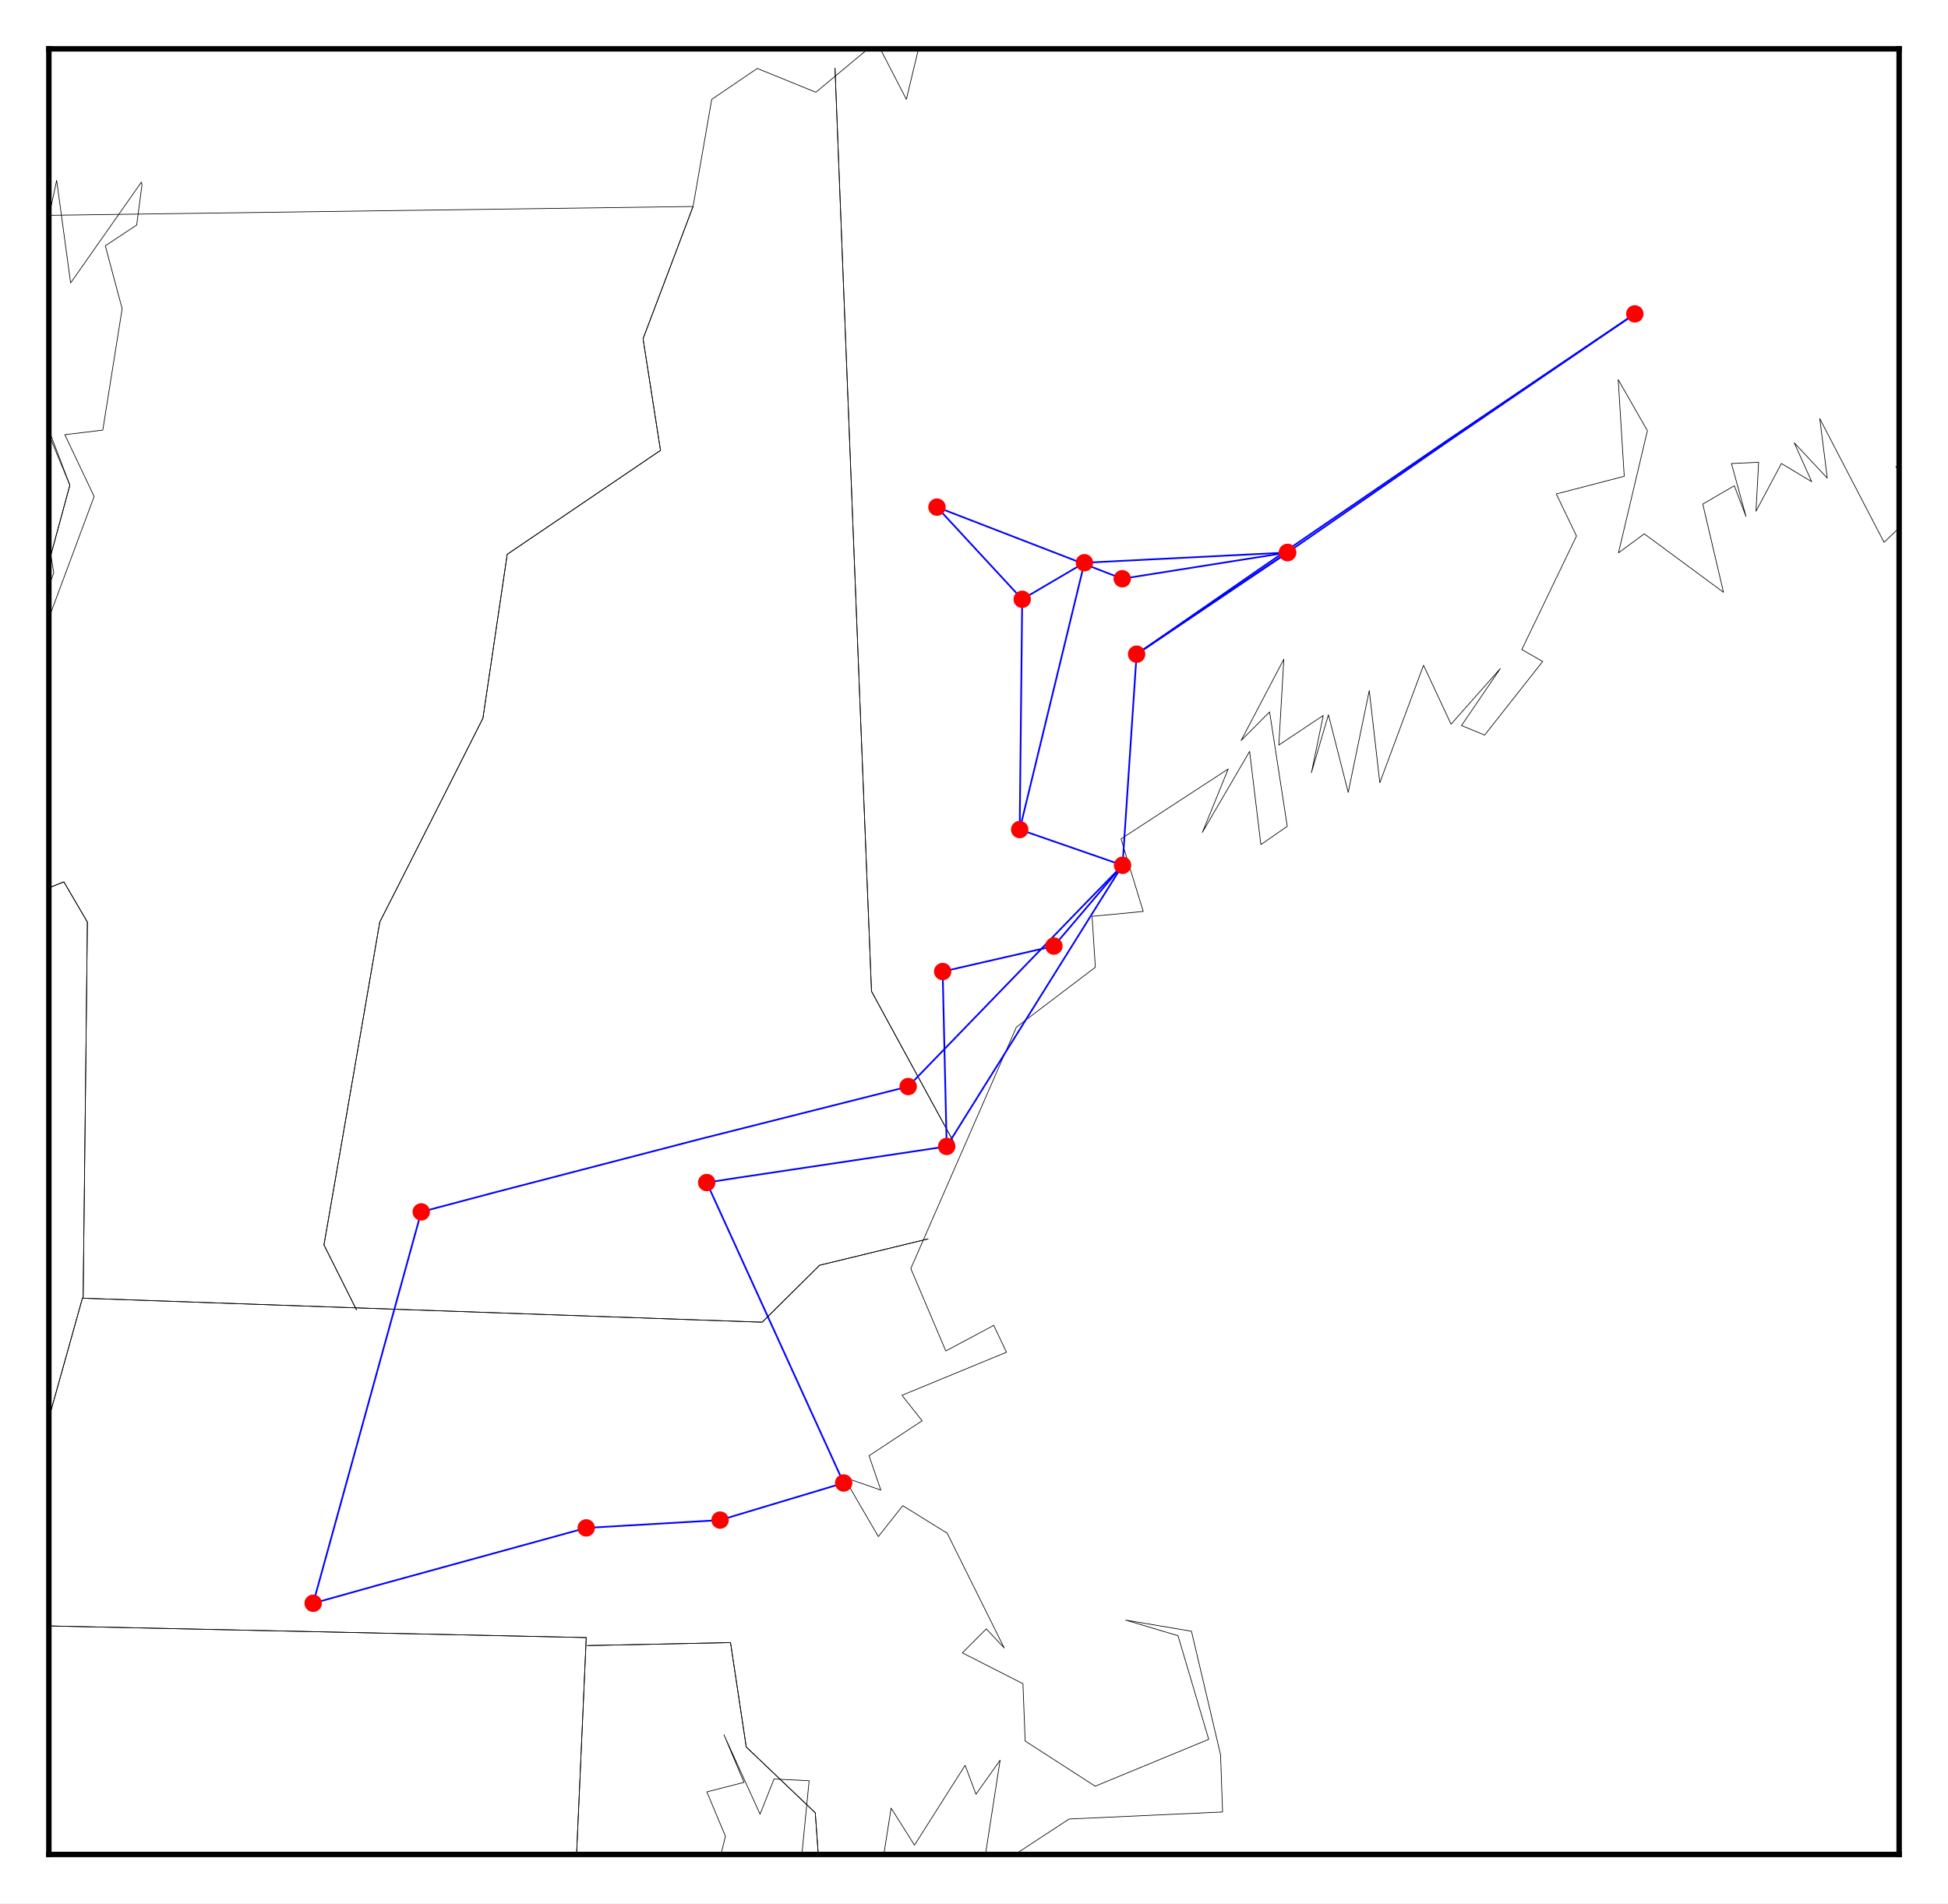
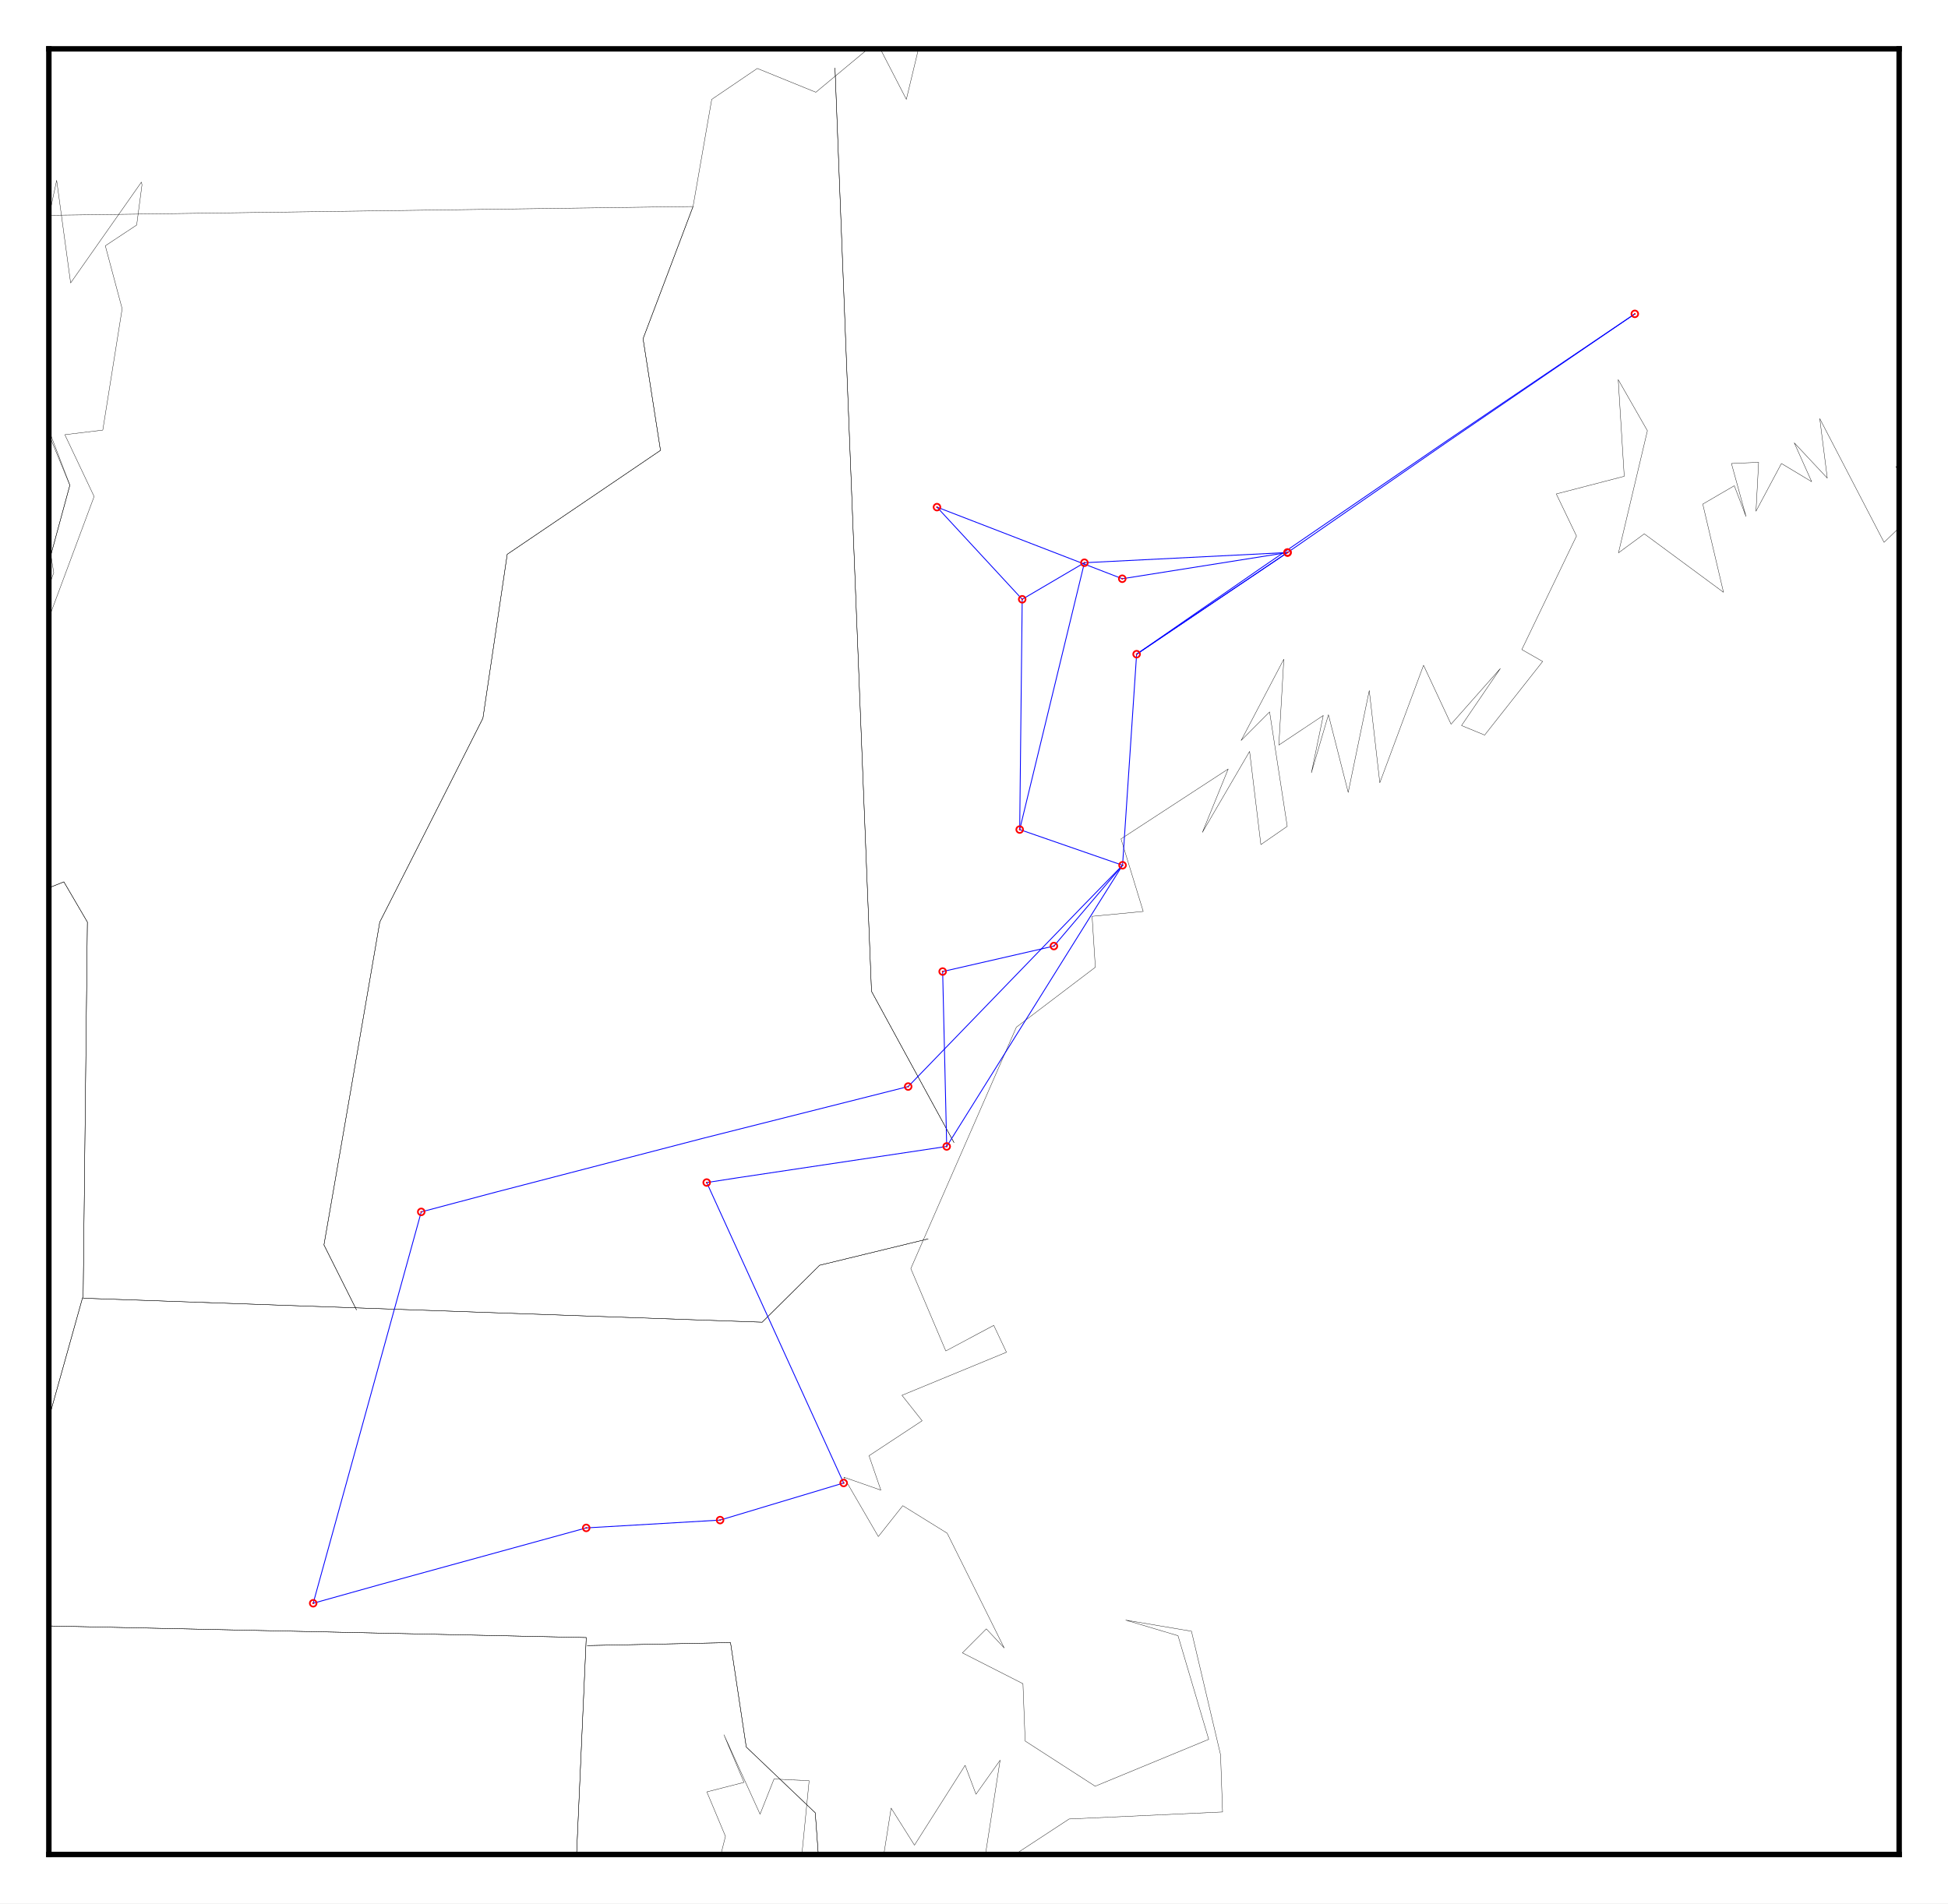
<svg xmlns="http://www.w3.org/2000/svg" xmlns:xlink="http://www.w3.org/1999/xlink" width="287.043pt" height="280.512pt" viewBox="0 0 287.043 280.512" version="1.1">
  <defs>
    <style type="text/css">*{stroke-linejoin: round; stroke-linecap: butt}</style>
  </defs>
  <g id="figure_1">
    <g id="patch_1">
      <path d="M 0 280.512  L 287.043 280.512  L 287.043 0  L 0 0  z " style="fill: #ffffff" />
    </g>
    <g id="axes_1">
      <g id="patch_2">
        <path d="M 7.2 273.312  L 279.843 273.312  L 279.843 7.2  L 7.2 7.2  z " style="fill: #ffffff" />
      </g>
      <g id="matplotlib.axis_1" />
      <g id="matplotlib.axis_2" />
      <g id="LineCollection_1">
-         <path d="M 279.843 69.332  L 279.357 68.736  L 279.843 69.654  " clip-path="url(#pa9de81f3f3)" style="fill: none; stroke: #000000; stroke-width: 0.1" />
-         <path d="M 279.843 77.792  L 277.621 79.931  L 268.146 61.693  L 269.256 70.467  L 264.388 65.264  L 266.955 70.99  L 262.498 68.311  L 258.749 75.345  L 259.138 68.136  L 255.134 68.313  L 257.281 76.124  L 255.553 71.588  L 250.908 74.294  L 253.962 87.294  L 242.29 78.677  L 238.487 81.476  L 242.749 63.481  L 238.447 55.948  L 239.334 70.198  L 229.323 72.798  L 232.301 78.998  L 224.245 95.734  L 227.315 97.487  L 218.767 108.335  L 215.359 106.932  L 221.08 98.524  L 213.817 106.73  L 209.763 98.046  L 203.319 115.364  L 201.765 101.774  L 198.662 116.784  L 195.747 105.341  L 193.239 113.889  L 194.986 105.447  L 188.44 109.807  L 189.174 97.157  L 182.883 109.135  L 187.079 104.923  L 189.68 121.786  L 185.792 124.476  L 184.132 110.743  L 177.177 122.674  L 180.979 113.335  L 165.184 123.636  L 168.459 134.329  L 160.922 135.047  L 161.401 142.551  L 149.765 151.386  L 134.212 186.964  L 139.365 199.105  L 146.432 195.332  L 148.304 199.293  L 132.904 205.641  L 135.877 209.392  L 128.055 214.546  L 129.795 219.617  L 124.344 217.71  L 129.424 226.462  L 133.025 221.91  L 139.571 225.967  L 147.974 242.878  L 145.335 240.064  L 141.81 243.602  L 150.735 248.146  L 151.058 256.595  L 161.377 263.253  L 178.106 256.346  L 173.584 241.073  L 165.883 238.776  L 175.566 240.412  L 179.853 258.617  L 180.148 267.049  L 157.537 268.086  L 149.564 273.312  " clip-path="url(#pa9de81f3f3)" style="fill: none; stroke: #000000; stroke-width: 0.1" />
-         <path d="M 145.211 273.312  L 147.37 259.417  L 143.814 264.435  L 142.213 260.173  L 134.749 271.94  L 131.309 266.48  L 130.233 273.312  " clip-path="url(#pa9de81f3f3)" style="fill: none; stroke: #000000; stroke-width: 0.1" />
-         <path d="M 118.16 273.312  L 119.228 262.444  L 114.053 262.192  L 111.998 267.376  L 106.675 255.672  L 109.631 262.687  L 104.157 264.09  L 106.899 270.64  L 106.224 273.312  " clip-path="url(#pa9de81f3f3)" style="fill: none; stroke: #000000; stroke-width: 0.1" />
-         <path d="M 20.922 27.241  L 20.141 33.164  L 15.519 36.225  L 17.999 45.503  L 15.146 63.388  L 9.555 64.066  L 13.869 73.176  L 7.2 91.094  " clip-path="url(#pa9de81f3f3)" style="fill: none; stroke: #000000; stroke-width: 0.1" />
-         <path d="M 7.2 86.38  L 7.923 84.408  L 7.2 80.045  " clip-path="url(#pa9de81f3f3)" style="fill: none; stroke: #000000; stroke-width: 0.1" />
-         <path d="M 7.2 31.954  L 8.349 26.577  L 10.407 41.702  L 20.837 26.838  L 20.922 27.241  " clip-path="url(#pa9de81f3f3)" style="fill: none; stroke: #000000; stroke-width: 0.1" />
+         <path d="M 279.843 69.332  L 279.357 68.736  L 279.843 69.654  " clip-path="url(#pb0bdb06376)" style="fill: none; stroke: #000000; stroke-width: 0.05" />
+         <path d="M 279.843 77.792  L 277.621 79.931  L 268.146 61.693  L 269.256 70.467  L 264.388 65.264  L 266.955 70.99  L 262.498 68.311  L 258.749 75.345  L 259.138 68.136  L 255.134 68.313  L 257.281 76.124  L 255.553 71.588  L 250.908 74.294  L 253.962 87.294  L 242.29 78.677  L 238.487 81.476  L 242.749 63.481  L 238.447 55.948  L 239.334 70.198  L 229.323 72.798  L 232.301 78.998  L 224.245 95.734  L 227.315 97.487  L 218.767 108.335  L 215.359 106.932  L 221.08 98.524  L 213.817 106.73  L 209.763 98.046  L 203.319 115.364  L 201.765 101.774  L 198.662 116.784  L 195.747 105.341  L 193.239 113.889  L 194.986 105.447  L 188.44 109.807  L 189.174 97.157  L 182.883 109.135  L 187.079 104.923  L 189.68 121.786  L 185.792 124.476  L 184.132 110.743  L 177.177 122.674  L 180.979 113.335  L 165.184 123.636  L 168.459 134.329  L 160.922 135.047  L 161.401 142.551  L 149.765 151.386  L 134.212 186.964  L 139.365 199.105  L 146.432 195.332  L 148.304 199.293  L 132.904 205.641  L 135.877 209.392  L 128.055 214.546  L 129.795 219.617  L 124.344 217.71  L 129.424 226.462  L 133.025 221.91  L 139.571 225.967  L 147.974 242.878  L 145.335 240.064  L 141.81 243.602  L 150.735 248.146  L 151.058 256.595  L 161.377 263.253  L 178.106 256.346  L 173.584 241.073  L 165.883 238.776  L 175.566 240.412  L 179.853 258.617  L 180.148 267.049  L 157.537 268.086  L 149.564 273.312  " clip-path="url(#pb0bdb06376)" style="fill: none; stroke: #000000; stroke-width: 0.05" />
+         <path d="M 145.211 273.312  L 147.37 259.417  L 143.814 264.435  L 142.213 260.173  L 134.749 271.94  L 131.309 266.48  L 130.233 273.312  " clip-path="url(#pb0bdb06376)" style="fill: none; stroke: #000000; stroke-width: 0.05" />
+         <path d="M 118.16 273.312  L 119.228 262.444  L 114.053 262.192  L 111.998 267.376  L 106.675 255.672  L 109.631 262.687  L 104.157 264.09  L 106.899 270.64  L 106.224 273.312  " clip-path="url(#pb0bdb06376)" style="fill: none; stroke: #000000; stroke-width: 0.05" />
+         <path d="M 20.922 27.241  L 20.141 33.164  L 15.519 36.225  L 17.999 45.503  L 15.146 63.388  L 9.555 64.066  L 13.869 73.176  L 7.2 91.094  " clip-path="url(#pb0bdb06376)" style="fill: none; stroke: #000000; stroke-width: 0.05" />
+         <path d="M 7.2 86.38  L 7.923 84.408  L 7.2 80.045  " clip-path="url(#pb0bdb06376)" style="fill: none; stroke: #000000; stroke-width: 0.05" />
+         <path d="M 7.2 31.954  L 8.349 26.577  L 10.407 41.702  L 20.837 26.838  L 20.922 27.241  " clip-path="url(#pb0bdb06376)" style="fill: none; stroke: #000000; stroke-width: 0.05" />
      </g>
      <g id="LineCollection_2">
-         <path d="M 7.2 31.735  L 9.31 31.706  L 12.375 31.664  L 15.44 31.622  L 18.505 31.58  L 21.57 31.538  L 24.635 31.496  L 27.7 31.454  L 30.766 31.412  L 33.831 31.37  L 36.896 31.328  L 39.961 31.286  L 43.026 31.244  L 46.091 31.202  L 49.156 31.16  L 52.221 31.118  L 55.286 31.076  L 58.352 31.034  L 61.417 30.992  L 64.482 30.95  L 67.547 30.908  L 70.612 30.866  L 73.677 30.824  L 76.742 30.781  L 79.807 30.739  L 82.872 30.697  L 85.937 30.656  L 89.002 30.614  L 92.067 30.572  L 95.132 30.53  L 98.198 30.487  L 101.263 30.445  L 102.123 30.434  L 104.875 14.644  L 111.588 10.087  L 120.216 13.596  L 127.909 7.2  " clip-path="url(#pa9de81f3f3)" style="fill: none; stroke: #000000; stroke-width: 0.1" />
-         <path d="M 129.712 7.2  L 133.555 14.644  L 135.34 7.2  " clip-path="url(#pa9de81f3f3)" style="fill: none; stroke: #000000; stroke-width: 0.1" />
+         <path d="M 7.2 31.735  L 9.31 31.706  L 12.375 31.664  L 15.44 31.622  L 18.505 31.58  L 21.57 31.538  L 24.635 31.496  L 27.7 31.454  L 30.766 31.412  L 33.831 31.37  L 36.896 31.328  L 39.961 31.286  L 43.026 31.244  L 46.091 31.202  L 49.156 31.16  L 52.221 31.118  L 55.286 31.076  L 58.352 31.034  L 61.417 30.992  L 64.482 30.95  L 67.547 30.908  L 70.612 30.866  L 73.677 30.824  L 76.742 30.781  L 79.807 30.739  L 82.872 30.697  L 85.937 30.656  L 89.002 30.614  L 92.067 30.572  L 95.132 30.53  L 98.198 30.487  L 101.263 30.445  L 102.123 30.434  L 104.875 14.644  L 111.588 10.087  L 120.216 13.596  L 127.909 7.2  " clip-path="url(#pb0bdb06376)" style="fill: none; stroke: #000000; stroke-width: 0.05" />
+         <path d="M 129.712 7.2  L 133.555 14.644  L 135.34 7.2  " clip-path="url(#pb0bdb06376)" style="fill: none; stroke: #000000; stroke-width: 0.05" />
      </g>
      <g id="LineCollection_3">
-         <path d="M 136.777 182.586  L 133.759 183.319  L 130.741 184.053  L 127.723 184.786  L 124.706 185.52  L 121.688 186.253  L 120.769 186.476  L 112.311 194.865  L 109.247 194.757  L 106.183 194.648  L 103.119 194.54  L 100.054 194.432  L 96.99 194.324  L 93.926 194.216  L 90.862 194.107  L 87.798 193.999  L 84.734 193.89  L 81.669 193.782  L 78.605 193.674  L 75.541 193.566  L 72.477 193.457  L 69.413 193.349  L 66.348 193.241  L 63.284 193.133  L 60.22 193.025  L 57.156 192.916  L 54.091 192.808  L 51.027 192.7  L 47.963 192.592  L 44.899 192.483  L 41.835 192.375  L 38.771 192.267  L 35.706 192.159  L 32.642 192.05  L 29.578 191.942  L 26.514 191.834  L 23.449 191.725  L 20.385 191.617  L 17.321 191.509  L 14.257 191.401  L 12.251 191.33  L 12.298 187.154  L 12.346 182.974  L 12.393 178.79  L 12.441 174.602  L 12.488 170.41  L 12.535 166.214  L 12.583 162.013  L 12.63 157.809  L 12.677 153.6  L 12.724 149.387  L 12.772 145.171  L 12.819 140.95  L 12.866 136.724  L 12.876 135.895  L 9.413 129.959  L 7.2 130.839  " clip-path="url(#pa9de81f3f3)" style="fill: none; stroke: #000000; stroke-width: 0.1" />
-         <path d="M 7.2 82.88  L 8.066 79.7  L 9.155 75.693  L 10.246 71.682  L 10.293 71.506  L 7.2 63.383  " clip-path="url(#pa9de81f3f3)" style="fill: none; stroke: #000000; stroke-width: 0.1" />
-         <path d="M 136.777 182.586  L 133.759 183.319  L 130.741 184.053  L 127.723 184.786  L 124.706 185.52  L 121.688 186.253  L 120.769 186.476  L 112.311 194.865  L 109.247 194.757  L 106.183 194.648  L 103.119 194.54  L 100.054 194.432  L 96.99 194.324  L 93.926 194.216  L 90.862 194.107  L 87.798 193.999  L 84.734 193.89  L 81.669 193.782  L 78.605 193.674  L 75.541 193.566  L 72.477 193.457  L 69.413 193.349  L 66.348 193.241  L 63.284 193.133  L 60.22 193.025  L 57.156 192.916  L 54.091 192.808  L 51.027 192.7  L 47.963 192.592  L 44.899 192.483  L 41.835 192.375  L 38.771 192.267  L 35.706 192.159  L 32.642 192.05  L 29.578 191.942  L 26.514 191.834  L 23.449 191.725  L 20.385 191.617  L 17.321 191.509  L 14.257 191.401  L 12.251 191.33  L 12.298 187.154  L 12.346 182.974  L 12.393 178.79  L 12.441 174.602  L 12.488 170.41  L 12.535 166.214  L 12.583 162.013  L 12.63 157.809  L 12.677 153.6  L 12.724 149.387  L 12.772 145.171  L 12.819 140.95  L 12.866 136.724  L 12.876 135.895  L 9.413 129.979  L 7.2 130.851  " clip-path="url(#pa9de81f3f3)" style="fill: none; stroke: #000000; stroke-width: 0.1" />
-         <path d="M 7.2 82.88  L 8.066 79.7  L 9.155 75.693  L 10.246 71.682  L 10.293 71.506  L 7.2 64.012  " clip-path="url(#pa9de81f3f3)" style="fill: none; stroke: #000000; stroke-width: 0.1" />
-         <path d="M 102.123 30.434  L 100.68 34.258  L 99.237 38.079  L 97.795 41.896  L 96.352 45.71  L 94.909 49.52  L 94.757 49.922  L 97.326 66.375  L 94.567 68.248  L 91.808 70.12  L 89.049 71.992  L 86.291 73.863  L 83.532 75.733  L 80.773 77.603  L 78.014 79.471  L 75.256 81.339  L 74.734 81.692  L 74.115 85.885  L 73.495 90.074  L 72.877 94.259  L 72.258 98.439  L 71.638 102.616  L 71.158 105.855  L 69.399 109.343  L 67.64 112.826  L 65.882 116.307  L 64.123 119.785  L 62.365 123.26  L 60.606 126.733  L 58.848 130.203  L 57.089 133.669  L 55.959 135.895  L 55.251 140.008  L 54.544 144.116  L 53.836 148.221  L 53.128 152.321  L 52.42 156.418  L 51.713 160.511  L 51.005 164.6  L 50.297 168.685  L 49.589 172.765  L 48.881 176.843  L 48.174 180.916  L 47.728 183.476  L 52.539 193.069  " clip-path="url(#pa9de81f3f3)" style="fill: none; stroke: #000000; stroke-width: 0.1" />
-         <path d="M 102.123 30.434  L 100.68 34.258  L 99.237 38.079  L 97.795 41.896  L 96.352 45.71  L 94.909 49.52  L 94.757 49.922  L 97.326 66.375  L 94.567 68.249  L 91.809 70.123  L 89.051 71.996  L 86.292 73.868  L 83.533 75.738  L 80.775 77.608  L 78.017 79.478  L 75.258 81.347  L 74.748 81.692  L 74.127 85.884  L 73.505 90.072  L 72.884 94.256  L 72.262 98.436  L 71.641 102.612  L 71.158 105.855  L 69.399 109.343  L 67.64 112.826  L 65.882 116.307  L 64.123 119.785  L 62.365 123.26  L 60.606 126.733  L 58.848 130.203  L 57.089 133.669  L 55.959 135.895  L 55.253 140.009  L 54.546 144.117  L 53.839 148.222  L 53.133 152.323  L 52.426 156.42  L 51.72 160.513  L 51.013 164.602  L 50.306 168.688  L 49.6 172.769  L 48.893 176.846  L 48.186 180.92  L 47.743 183.476  L 52.539 193.069  " clip-path="url(#pa9de81f3f3)" style="fill: none; stroke: #000000; stroke-width: 0.1" />
-         <path d="M 123.04 10.006  L 123.209 14.355  L 123.378 18.699  L 123.547 23.04  L 123.716 27.375  L 123.885 31.705  L 124.055 36.031  L 124.224 40.353  L 124.393 44.671  L 124.562 48.984  L 124.731 53.292  L 124.9 57.595  L 125.07 61.895  L 125.239 66.19  L 125.408 70.48  L 125.577 74.767  L 125.746 79.048  L 125.915 83.326  L 126.084 87.598  L 126.254 91.867  L 126.423 96.132  L 126.592 100.392  L 126.761 104.648  L 126.93 108.899  L 127.099 113.146  L 127.269 117.389  L 127.438 121.628  L 127.607 125.862  L 127.776 130.092  L 127.945 134.318  L 128.114 138.54  L 128.284 142.758  L 128.418 146.102  L 130.255 149.478  L 132.092 152.852  L 133.929 156.222  L 135.765 159.59  L 137.602 162.956  L 139.439 166.318  L 140.58 168.406  " clip-path="url(#pa9de81f3f3)" style="fill: none; stroke: #000000; stroke-width: 0.1" />
-         <path d="M 123.04 10.006  L 123.209 14.355  L 123.378 18.699  L 123.547 23.04  L 123.716 27.375  L 123.885 31.705  L 124.055 36.031  L 124.224 40.353  L 124.393 44.671  L 124.562 48.984  L 124.731 53.292  L 124.9 57.595  L 125.07 61.895  L 125.239 66.19  L 125.408 70.48  L 125.577 74.767  L 125.746 79.048  L 125.915 83.326  L 126.084 87.598  L 126.254 91.867  L 126.423 96.132  L 126.592 100.392  L 126.761 104.648  L 126.93 108.899  L 127.099 113.146  L 127.269 117.389  L 127.438 121.628  L 127.607 125.862  L 127.776 130.092  L 127.945 134.318  L 128.114 138.54  L 128.284 142.758  L 128.418 146.102  L 130.255 149.478  L 132.092 152.852  L 133.929 156.222  L 135.765 159.59  L 137.602 162.956  L 139.439 166.318  L 140.58 168.406  " clip-path="url(#pa9de81f3f3)" style="fill: none; stroke: #000000; stroke-width: 0.1" />
-         <path d="M 7.2 239.632  L 9.866 239.69  L 12.931 239.756  L 15.996 239.822  L 19.06 239.888  L 22.125 239.955  L 25.19 240.021  L 28.255 240.087  L 31.32 240.154  L 34.384 240.22  L 37.45 240.286  L 40.514 240.352  L 43.579 240.419  L 46.644 240.485  L 49.709 240.551  L 52.774 240.618  L 55.839 240.684  L 58.903 240.75  L 61.968 240.816  L 65.033 240.883  L 68.098 240.949  L 71.163 241.015  L 74.227 241.081  L 77.293 241.148  L 80.357 241.214  L 83.422 241.28  L 86.385 241.344  L 86.202 245.461  L 86.019 249.575  L 85.836 253.684  L 85.653 257.79  L 85.471 261.892  L 85.288 265.989  L 85.105 270.083  L 84.961 273.312  " clip-path="url(#pa9de81f3f3)" style="fill: none; stroke: #000000; stroke-width: 0.1" />
-         <path d="M 7.2 239.632  L 9.866 239.69  L 12.931 239.756  L 15.996 239.822  L 19.06 239.888  L 22.125 239.955  L 25.19 240.021  L 28.255 240.087  L 31.32 240.154  L 34.384 240.22  L 37.45 240.286  L 40.514 240.352  L 43.579 240.419  L 46.644 240.485  L 49.709 240.551  L 52.774 240.618  L 55.839 240.684  L 58.903 240.75  L 61.968 240.816  L 65.033 240.883  L 68.098 240.949  L 71.163 241.015  L 74.227 241.081  L 77.293 241.148  L 80.357 241.214  L 83.422 241.28  L 86.385 241.344  L 86.202 245.461  L 86.019 249.575  L 85.836 253.684  L 85.653 257.79  L 85.471 261.892  L 85.288 265.989  L 85.105 270.083  L 84.961 273.312  " clip-path="url(#pa9de81f3f3)" style="fill: none; stroke: #000000; stroke-width: 0.1" />
-         <path d="M 12.166 191.253  L 11.077 195.153  L 9.988 199.049  L 8.898 202.942  L 7.809 206.832  L 7.2 209.005  " clip-path="url(#pa9de81f3f3)" style="fill: none; stroke: #000000; stroke-width: 0.1" />
-         <path d="M 12.166 191.253  L 11.077 195.153  L 9.988 199.049  L 8.898 202.942  L 7.809 206.832  L 7.2 209.005  " clip-path="url(#pa9de81f3f3)" style="fill: none; stroke: #000000; stroke-width: 0.1" />
-         <path d="M 86.526 242.528  L 89.591 242.464  L 92.656 242.401  L 95.721 242.338  L 98.786 242.274  L 101.851 242.21  L 104.916 242.145  L 107.643 242.089  L 109.97 257.476  L 120.13 267.173  L 120.579 273.312  " clip-path="url(#pa9de81f3f3)" style="fill: none; stroke: #000000; stroke-width: 0.1" />
-         <path d="M 86.526 242.528  L 89.591 242.464  L 92.656 242.401  L 95.721 242.338  L 98.786 242.274  L 101.851 242.21  L 104.916 242.145  L 107.643 242.089  L 109.956 257.476  L 120.13 267.173  L 120.579 273.312  " clip-path="url(#pa9de81f3f3)" style="fill: none; stroke: #000000; stroke-width: 0.1" />
+         <path d="M 136.777 182.586  L 133.759 183.319  L 130.741 184.053  L 127.723 184.786  L 124.706 185.52  L 121.688 186.253  L 120.769 186.476  L 112.311 194.865  L 109.247 194.757  L 106.183 194.648  L 103.119 194.54  L 100.054 194.432  L 96.99 194.324  L 93.926 194.216  L 90.862 194.107  L 87.798 193.999  L 84.734 193.89  L 81.669 193.782  L 78.605 193.674  L 75.541 193.566  L 72.477 193.457  L 69.413 193.349  L 66.348 193.241  L 63.284 193.133  L 60.22 193.025  L 57.156 192.916  L 54.091 192.808  L 51.027 192.7  L 47.963 192.592  L 44.899 192.483  L 41.835 192.375  L 38.771 192.267  L 35.706 192.159  L 32.642 192.05  L 29.578 191.942  L 26.514 191.834  L 23.449 191.725  L 20.385 191.617  L 17.321 191.509  L 14.257 191.401  L 12.251 191.33  L 12.298 187.154  L 12.346 182.974  L 12.393 178.79  L 12.441 174.602  L 12.488 170.41  L 12.535 166.214  L 12.583 162.013  L 12.63 157.809  L 12.677 153.6  L 12.724 149.387  L 12.772 145.171  L 12.819 140.95  L 12.866 136.724  L 12.876 135.895  L 9.413 129.959  L 7.2 130.839  " clip-path="url(#pb0bdb06376)" style="fill: none; stroke: #000000; stroke-width: 0.05" />
+         <path d="M 7.2 82.88  L 8.066 79.7  L 9.155 75.693  L 10.246 71.682  L 10.293 71.506  L 7.2 63.383  " clip-path="url(#pb0bdb06376)" style="fill: none; stroke: #000000; stroke-width: 0.05" />
+         <path d="M 136.777 182.586  L 133.759 183.319  L 130.741 184.053  L 127.723 184.786  L 124.706 185.52  L 121.688 186.253  L 120.769 186.476  L 112.311 194.865  L 109.247 194.757  L 106.183 194.648  L 103.119 194.54  L 100.054 194.432  L 96.99 194.324  L 93.926 194.216  L 90.862 194.107  L 87.798 193.999  L 84.734 193.89  L 81.669 193.782  L 78.605 193.674  L 75.541 193.566  L 72.477 193.457  L 69.413 193.349  L 66.348 193.241  L 63.284 193.133  L 60.22 193.025  L 57.156 192.916  L 54.091 192.808  L 51.027 192.7  L 47.963 192.592  L 44.899 192.483  L 41.835 192.375  L 38.771 192.267  L 35.706 192.159  L 32.642 192.05  L 29.578 191.942  L 26.514 191.834  L 23.449 191.725  L 20.385 191.617  L 17.321 191.509  L 14.257 191.401  L 12.251 191.33  L 12.298 187.154  L 12.346 182.974  L 12.393 178.79  L 12.441 174.602  L 12.488 170.41  L 12.535 166.214  L 12.583 162.013  L 12.63 157.809  L 12.677 153.6  L 12.724 149.387  L 12.772 145.171  L 12.819 140.95  L 12.866 136.724  L 12.876 135.895  L 9.413 129.979  L 7.2 130.851  " clip-path="url(#pb0bdb06376)" style="fill: none; stroke: #000000; stroke-width: 0.05" />
+         <path d="M 7.2 82.88  L 8.066 79.7  L 9.155 75.693  L 10.246 71.682  L 10.293 71.506  L 7.2 64.012  " clip-path="url(#pb0bdb06376)" style="fill: none; stroke: #000000; stroke-width: 0.05" />
+         <path d="M 102.123 30.434  L 100.68 34.258  L 99.237 38.079  L 97.795 41.896  L 96.352 45.71  L 94.909 49.52  L 94.757 49.922  L 97.326 66.375  L 94.567 68.248  L 91.808 70.12  L 89.049 71.992  L 86.291 73.863  L 83.532 75.733  L 80.773 77.603  L 78.014 79.471  L 75.256 81.339  L 74.734 81.692  L 74.115 85.885  L 73.495 90.074  L 72.877 94.259  L 72.258 98.439  L 71.638 102.616  L 71.158 105.855  L 69.399 109.343  L 67.64 112.826  L 65.882 116.307  L 64.123 119.785  L 62.365 123.26  L 60.606 126.733  L 58.848 130.203  L 57.089 133.669  L 55.959 135.895  L 55.251 140.008  L 54.544 144.116  L 53.836 148.221  L 53.128 152.321  L 52.42 156.418  L 51.713 160.511  L 51.005 164.6  L 50.297 168.685  L 49.589 172.765  L 48.881 176.843  L 48.174 180.916  L 47.728 183.476  L 52.539 193.069  " clip-path="url(#pb0bdb06376)" style="fill: none; stroke: #000000; stroke-width: 0.05" />
+         <path d="M 102.123 30.434  L 100.68 34.258  L 99.237 38.079  L 97.795 41.896  L 96.352 45.71  L 94.909 49.52  L 94.757 49.922  L 97.326 66.375  L 94.567 68.249  L 91.809 70.123  L 89.051 71.996  L 86.292 73.868  L 83.533 75.738  L 80.775 77.608  L 78.017 79.478  L 75.258 81.347  L 74.748 81.692  L 74.127 85.884  L 73.505 90.072  L 72.884 94.256  L 72.262 98.436  L 71.641 102.612  L 71.158 105.855  L 69.399 109.343  L 67.64 112.826  L 65.882 116.307  L 64.123 119.785  L 62.365 123.26  L 60.606 126.733  L 58.848 130.203  L 57.089 133.669  L 55.959 135.895  L 55.253 140.009  L 54.546 144.117  L 53.839 148.222  L 53.133 152.323  L 52.426 156.42  L 51.72 160.513  L 51.013 164.602  L 50.306 168.688  L 49.6 172.769  L 48.893 176.846  L 48.186 180.92  L 47.743 183.476  L 52.539 193.069  " clip-path="url(#pb0bdb06376)" style="fill: none; stroke: #000000; stroke-width: 0.05" />
+         <path d="M 123.04 10.006  L 123.209 14.355  L 123.378 18.699  L 123.547 23.04  L 123.716 27.375  L 123.885 31.705  L 124.055 36.031  L 124.224 40.353  L 124.393 44.671  L 124.562 48.984  L 124.731 53.292  L 124.9 57.595  L 125.07 61.895  L 125.239 66.19  L 125.408 70.48  L 125.577 74.767  L 125.746 79.048  L 125.915 83.326  L 126.084 87.598  L 126.254 91.867  L 126.423 96.132  L 126.592 100.392  L 126.761 104.648  L 126.93 108.899  L 127.099 113.146  L 127.269 117.389  L 127.438 121.628  L 127.607 125.862  L 127.776 130.092  L 127.945 134.318  L 128.114 138.54  L 128.284 142.758  L 128.418 146.102  L 130.255 149.478  L 132.092 152.852  L 133.929 156.222  L 135.765 159.59  L 137.602 162.956  L 139.439 166.318  L 140.58 168.406  " clip-path="url(#pb0bdb06376)" style="fill: none; stroke: #000000; stroke-width: 0.05" />
+         <path d="M 123.04 10.006  L 123.209 14.355  L 123.378 18.699  L 123.547 23.04  L 123.716 27.375  L 123.885 31.705  L 124.055 36.031  L 124.224 40.353  L 124.393 44.671  L 124.562 48.984  L 124.731 53.292  L 124.9 57.595  L 125.07 61.895  L 125.239 66.19  L 125.408 70.48  L 125.577 74.767  L 125.746 79.048  L 125.915 83.326  L 126.084 87.598  L 126.254 91.867  L 126.423 96.132  L 126.592 100.392  L 126.761 104.648  L 126.93 108.899  L 127.099 113.146  L 127.269 117.389  L 127.438 121.628  L 127.607 125.862  L 127.776 130.092  L 127.945 134.318  L 128.114 138.54  L 128.284 142.758  L 128.418 146.102  L 130.255 149.478  L 132.092 152.852  L 133.929 156.222  L 135.765 159.59  L 137.602 162.956  L 139.439 166.318  L 140.58 168.406  " clip-path="url(#pb0bdb06376)" style="fill: none; stroke: #000000; stroke-width: 0.05" />
+         <path d="M 7.2 239.632  L 9.866 239.69  L 12.931 239.756  L 15.996 239.822  L 19.06 239.888  L 22.125 239.955  L 25.19 240.021  L 28.255 240.087  L 31.32 240.154  L 34.384 240.22  L 37.45 240.286  L 40.514 240.352  L 43.579 240.419  L 46.644 240.485  L 49.709 240.551  L 52.774 240.618  L 55.839 240.684  L 58.903 240.75  L 61.968 240.816  L 65.033 240.883  L 68.098 240.949  L 71.163 241.015  L 74.227 241.081  L 77.293 241.148  L 80.357 241.214  L 83.422 241.28  L 86.385 241.344  L 86.202 245.461  L 86.019 249.575  L 85.836 253.684  L 85.653 257.79  L 85.471 261.892  L 85.288 265.989  L 85.105 270.083  L 84.961 273.312  " clip-path="url(#pb0bdb06376)" style="fill: none; stroke: #000000; stroke-width: 0.05" />
+         <path d="M 7.2 239.632  L 9.866 239.69  L 12.931 239.756  L 15.996 239.822  L 19.06 239.888  L 22.125 239.955  L 25.19 240.021  L 28.255 240.087  L 31.32 240.154  L 34.384 240.22  L 37.45 240.286  L 40.514 240.352  L 43.579 240.419  L 46.644 240.485  L 49.709 240.551  L 52.774 240.618  L 55.839 240.684  L 58.903 240.75  L 61.968 240.816  L 65.033 240.883  L 68.098 240.949  L 71.163 241.015  L 74.227 241.081  L 77.293 241.148  L 80.357 241.214  L 83.422 241.28  L 86.385 241.344  L 86.202 245.461  L 86.019 249.575  L 85.836 253.684  L 85.653 257.79  L 85.471 261.892  L 85.288 265.989  L 85.105 270.083  L 84.961 273.312  " clip-path="url(#pb0bdb06376)" style="fill: none; stroke: #000000; stroke-width: 0.05" />
+         <path d="M 12.166 191.253  L 11.077 195.153  L 9.988 199.049  L 8.898 202.942  L 7.809 206.832  L 7.2 209.005  " clip-path="url(#pb0bdb06376)" style="fill: none; stroke: #000000; stroke-width: 0.05" />
+         <path d="M 12.166 191.253  L 11.077 195.153  L 9.988 199.049  L 8.898 202.942  L 7.809 206.832  L 7.2 209.005  " clip-path="url(#pb0bdb06376)" style="fill: none; stroke: #000000; stroke-width: 0.05" />
+         <path d="M 86.526 242.528  L 89.591 242.464  L 92.656 242.401  L 95.721 242.338  L 98.786 242.274  L 101.851 242.21  L 104.916 242.145  L 107.643 242.089  L 109.97 257.476  L 120.13 267.173  L 120.579 273.312  " clip-path="url(#pb0bdb06376)" style="fill: none; stroke: #000000; stroke-width: 0.05" />
+         <path d="M 86.526 242.528  L 89.591 242.464  L 92.656 242.401  L 95.721 242.338  L 98.786 242.274  L 101.851 242.21  L 104.916 242.145  L 107.643 242.089  L 109.956 257.476  L 120.13 267.173  L 120.579 273.312  " clip-path="url(#pb0bdb06376)" style="fill: none; stroke: #000000; stroke-width: 0.05" />
      </g>
      <g id="line2d_1">
-         <path d="M 139.499 168.964  L 161.892 133.117  L 165.411 127.522  L 165.411 127.522  " clip-path="url(#pa9de81f3f3)" style="fill: none; stroke: #0000ff; stroke-width: 0.25; stroke-linecap: square" />
+         <path d="M 139.499 168.964  L 161.892 133.117  L 165.411 127.522  L 165.411 127.522  " clip-path="url(#pb0bdb06376)" style="fill: none; stroke: #0000ff; stroke-width: 0.125; stroke-linecap: square" />
      </g>
      <g id="line2d_2">
-         <path d="M 139.499 168.964  L 138.902 143.186  L 138.902 143.186  " clip-path="url(#pa9de81f3f3)" style="fill: none; stroke: #0000ff; stroke-width: 0.25; stroke-linecap: square" />
+         <path d="M 139.499 168.964  L 138.902 143.186  L 138.902 143.186  " clip-path="url(#pb0bdb06376)" style="fill: none; stroke: #0000ff; stroke-width: 0.125; stroke-linecap: square" />
      </g>
      <g id="line2d_3">
-         <path d="M 139.499 168.964  L 108.891 173.551  L 104.134 174.284  L 104.134 174.284  " clip-path="url(#pa9de81f3f3)" style="fill: none; stroke: #0000ff; stroke-width: 0.25; stroke-linecap: square" />
+         <path d="M 139.499 168.964  L 108.891 173.551  L 104.134 174.284  L 104.134 174.284  " clip-path="url(#pb0bdb06376)" style="fill: none; stroke: #0000ff; stroke-width: 0.125; stroke-linecap: square" />
      </g>
      <g id="line2d_4">
-         <path d="M 133.822 160.136  L 159.466 133.623  L 165.411 127.522  L 165.411 127.522  " clip-path="url(#pa9de81f3f3)" style="fill: none; stroke: #0000ff; stroke-width: 0.25; stroke-linecap: square" />
+         <path d="M 133.822 160.136  L 159.466 133.623  L 165.411 127.522  L 165.411 127.522  " clip-path="url(#pb0bdb06376)" style="fill: none; stroke: #0000ff; stroke-width: 0.125; stroke-linecap: square" />
      </g>
      <g id="line2d_5">
-         <path d="M 133.822 160.136  L 103.508 167.784  L 73.124 175.679  L 62.071 178.609  L 62.071 178.609  " clip-path="url(#pa9de81f3f3)" style="fill: none; stroke: #0000ff; stroke-width: 0.25; stroke-linecap: square" />
+         <path d="M 133.822 160.136  L 103.508 167.784  L 73.124 175.679  L 62.071 178.609  L 62.071 178.609  " clip-path="url(#pb0bdb06376)" style="fill: none; stroke: #0000ff; stroke-width: 0.125; stroke-linecap: square" />
      </g>
      <g id="line2d_6">
-         <path d="M 155.293 139.432  L 165.411 127.522  L 165.411 127.522  " clip-path="url(#pa9de81f3f3)" style="fill: none; stroke: #0000ff; stroke-width: 0.25; stroke-linecap: square" />
+         <path d="M 155.293 139.432  L 165.411 127.522  L 165.411 127.522  " clip-path="url(#pb0bdb06376)" style="fill: none; stroke: #0000ff; stroke-width: 0.125; stroke-linecap: square" />
      </g>
      <g id="line2d_7">
-         <path d="M 155.293 139.432  L 138.902 143.186  L 138.902 143.186  " clip-path="url(#pa9de81f3f3)" style="fill: none; stroke: #0000ff; stroke-width: 0.25; stroke-linecap: square" />
+         <path d="M 155.293 139.432  L 138.902 143.186  L 138.902 143.186  " clip-path="url(#pb0bdb06376)" style="fill: none; stroke: #0000ff; stroke-width: 0.125; stroke-linecap: square" />
      </g>
      <g id="line2d_8">
-         <path d="M 124.314 218.563  L 106.107 224.033  L 106.107 224.033  " clip-path="url(#pa9de81f3f3)" style="fill: none; stroke: #0000ff; stroke-width: 0.25; stroke-linecap: square" />
+         <path d="M 124.314 218.563  L 106.107 224.033  L 106.107 224.033  " clip-path="url(#pb0bdb06376)" style="fill: none; stroke: #0000ff; stroke-width: 0.125; stroke-linecap: square" />
      </g>
      <g id="line2d_9">
-         <path d="M 124.314 218.563  L 104.388 174.838  L 104.134 174.284  L 104.134 174.284  " clip-path="url(#pa9de81f3f3)" style="fill: none; stroke: #0000ff; stroke-width: 0.25; stroke-linecap: square" />
+         <path d="M 124.314 218.563  L 104.388 174.838  L 104.134 174.284  L 104.134 174.284  " clip-path="url(#pb0bdb06376)" style="fill: none; stroke: #0000ff; stroke-width: 0.125; stroke-linecap: square" />
      </g>
      <g id="line2d_10">
-         <path d="M 106.107 224.033  L 86.381 225.184  L 86.381 225.184  " clip-path="url(#pa9de81f3f3)" style="fill: none; stroke: #0000ff; stroke-width: 0.25; stroke-linecap: square" />
+         <path d="M 106.107 224.033  L 86.381 225.184  L 86.381 225.184  " clip-path="url(#pb0bdb06376)" style="fill: none; stroke: #0000ff; stroke-width: 0.125; stroke-linecap: square" />
      </g>
      <g id="line2d_11">
-         <path d="M 62.071 178.609  L 46.149 236.291  L 46.149 236.291  " clip-path="url(#pa9de81f3f3)" style="fill: none; stroke: #0000ff; stroke-width: 0.25; stroke-linecap: square" />
+         <path d="M 62.071 178.609  L 46.149 236.291  L 46.149 236.291  " clip-path="url(#pb0bdb06376)" style="fill: none; stroke: #0000ff; stroke-width: 0.125; stroke-linecap: square" />
      </g>
      <g id="line2d_12">
-         <path d="M 86.381 225.184  L 55.862 233.573  L 46.149 236.291  L 46.149 236.291  " clip-path="url(#pa9de81f3f3)" style="fill: none; stroke: #0000ff; stroke-width: 0.25; stroke-linecap: square" />
+         <path d="M 86.381 225.184  L 55.862 233.573  L 46.149 236.291  L 46.149 236.291  " clip-path="url(#pb0bdb06376)" style="fill: none; stroke: #0000ff; stroke-width: 0.125; stroke-linecap: square" />
      </g>
      <g id="line2d_13">
-         <path d="M 240.894 46.259  L 213.227 64.938  L 185.626 83.842  L 167.483 96.415  L 167.483 96.415  " clip-path="url(#pa9de81f3f3)" style="fill: none; stroke: #0000ff; stroke-width: 0.25; stroke-linecap: square" />
+         <path d="M 240.894 46.259  L 213.227 64.938  L 185.626 83.842  L 167.483 96.415  L 167.483 96.415  " clip-path="url(#pb0bdb06376)" style="fill: none; stroke: #0000ff; stroke-width: 0.125; stroke-linecap: square" />
      </g>
      <g id="line2d_14">
-         <path d="M 240.894 46.259  L 213.35 65.074  L 189.721 81.43  L 189.721 81.43  " clip-path="url(#pa9de81f3f3)" style="fill: none; stroke: #0000ff; stroke-width: 0.25; stroke-linecap: square" />
+         <path d="M 240.894 46.259  L 213.35 65.074  L 189.721 81.43  L 189.721 81.43  " clip-path="url(#pb0bdb06376)" style="fill: none; stroke: #0000ff; stroke-width: 0.125; stroke-linecap: square" />
      </g>
      <g id="line2d_15">
-         <path d="M 165.411 127.522  L 167.483 96.415  L 167.483 96.415  " clip-path="url(#pa9de81f3f3)" style="fill: none; stroke: #0000ff; stroke-width: 0.25; stroke-linecap: square" />
+         <path d="M 165.411 127.522  L 167.483 96.415  L 167.483 96.415  " clip-path="url(#pb0bdb06376)" style="fill: none; stroke: #0000ff; stroke-width: 0.125; stroke-linecap: square" />
      </g>
      <g id="line2d_16">
-         <path d="M 165.411 127.522  L 150.255 122.262  L 150.255 122.262  " clip-path="url(#pa9de81f3f3)" style="fill: none; stroke: #0000ff; stroke-width: 0.25; stroke-linecap: square" />
+         <path d="M 165.411 127.522  L 150.255 122.262  L 150.255 122.262  " clip-path="url(#pb0bdb06376)" style="fill: none; stroke: #0000ff; stroke-width: 0.125; stroke-linecap: square" />
      </g>
      <g id="line2d_17">
-         <path d="M 165.368 85.295  L 189.721 81.43  L 189.721 81.43  " clip-path="url(#pa9de81f3f3)" style="fill: none; stroke: #0000ff; stroke-width: 0.25; stroke-linecap: square" />
+         <path d="M 165.368 85.295  L 189.721 81.43  L 189.721 81.43  " clip-path="url(#pb0bdb06376)" style="fill: none; stroke: #0000ff; stroke-width: 0.125; stroke-linecap: square" />
      </g>
      <g id="line2d_18">
-         <path d="M 165.368 85.295  L 138.065 74.741  L 138.065 74.741  " clip-path="url(#pa9de81f3f3)" style="fill: none; stroke: #0000ff; stroke-width: 0.25; stroke-linecap: square" />
+         <path d="M 165.368 85.295  L 138.065 74.741  L 138.065 74.741  " clip-path="url(#pb0bdb06376)" style="fill: none; stroke: #0000ff; stroke-width: 0.125; stroke-linecap: square" />
      </g>
      <g id="line2d_19">
-         <path d="M 138.065 74.741  L 150.624 88.325  L 150.624 88.325  " clip-path="url(#pa9de81f3f3)" style="fill: none; stroke: #0000ff; stroke-width: 0.25; stroke-linecap: square" />
+         <path d="M 138.065 74.741  L 150.624 88.325  L 150.624 88.325  " clip-path="url(#pb0bdb06376)" style="fill: none; stroke: #0000ff; stroke-width: 0.125; stroke-linecap: square" />
      </g>
      <g id="line2d_20">
-         <path d="M 150.624 88.325  L 159.791 82.936  L 159.791 82.936  " clip-path="url(#pa9de81f3f3)" style="fill: none; stroke: #0000ff; stroke-width: 0.25; stroke-linecap: square" />
+         <path d="M 150.624 88.325  L 159.791 82.936  L 159.791 82.936  " clip-path="url(#pb0bdb06376)" style="fill: none; stroke: #0000ff; stroke-width: 0.125; stroke-linecap: square" />
      </g>
      <g id="line2d_21">
-         <path d="M 150.624 88.325  L 150.255 122.262  L 150.255 122.262  " clip-path="url(#pa9de81f3f3)" style="fill: none; stroke: #0000ff; stroke-width: 0.25; stroke-linecap: square" />
+         <path d="M 150.624 88.325  L 150.255 122.262  L 150.255 122.262  " clip-path="url(#pb0bdb06376)" style="fill: none; stroke: #0000ff; stroke-width: 0.125; stroke-linecap: square" />
      </g>
      <g id="line2d_22">
-         <path d="M 150.255 122.262  L 159.791 82.936  L 159.791 82.936  " clip-path="url(#pa9de81f3f3)" style="fill: none; stroke: #0000ff; stroke-width: 0.25; stroke-linecap: square" />
+         <path d="M 150.255 122.262  L 159.791 82.936  L 159.791 82.936  " clip-path="url(#pb0bdb06376)" style="fill: none; stroke: #0000ff; stroke-width: 0.125; stroke-linecap: square" />
      </g>
      <g id="line2d_23">
-         <path d="M 159.791 82.936  L 189.721 81.43  L 189.721 81.43  " clip-path="url(#pa9de81f3f3)" style="fill: none; stroke: #0000ff; stroke-width: 0.25; stroke-linecap: square" />
+         <path d="M 159.791 82.936  L 189.721 81.43  L 189.721 81.43  " clip-path="url(#pb0bdb06376)" style="fill: none; stroke: #0000ff; stroke-width: 0.125; stroke-linecap: square" />
      </g>
      <g id="line2d_24">
-         <path d="M 189.721 81.43  L 167.483 96.415  L 167.483 96.415  " clip-path="url(#pa9de81f3f3)" style="fill: none; stroke: #0000ff; stroke-width: 0.25; stroke-linecap: square" />
+         <path d="M 189.721 81.43  L 167.483 96.415  L 167.483 96.415  " clip-path="url(#pb0bdb06376)" style="fill: none; stroke: #0000ff; stroke-width: 0.125; stroke-linecap: square" />
      </g>
      <g id="line2d_25">
-         <path d="M 189.721 81.43  L 189.721 81.43  L 189.721 81.43  " clip-path="url(#pa9de81f3f3)" style="fill: none; stroke: #0000ff; stroke-width: 0.25; stroke-linecap: square" />
+         <path d="M 189.721 81.43  L 189.721 81.43  L 189.721 81.43  " clip-path="url(#pb0bdb06376)" style="fill: none; stroke: #0000ff; stroke-width: 0.125; stroke-linecap: square" />
      </g>
      <g id="line2d_26">
-         <path d="M 167.483 96.415  L 189.721 81.43  L 189.721 81.43  " clip-path="url(#pa9de81f3f3)" style="fill: none; stroke: #0000ff; stroke-width: 0.25; stroke-linecap: square" />
+         <path d="M 167.483 96.415  L 189.721 81.43  L 189.721 81.43  " clip-path="url(#pb0bdb06376)" style="fill: none; stroke: #0000ff; stroke-width: 0.125; stroke-linecap: square" />
      </g>
      <g id="patch_3">
        <path d="M 7.2 273.312  L 7.2 7.2  " style="fill: none; stroke: #000000; stroke-width: 0.8; stroke-linejoin: miter; stroke-linecap: square" />
      </g>
      <g id="patch_4">
        <path d="M 279.843 273.312  L 279.843 7.2  " style="fill: none; stroke: #000000; stroke-width: 0.8; stroke-linejoin: miter; stroke-linecap: square" />
      </g>
      <g id="patch_5">
        <path d="M 7.2 273.312  L 279.843 273.312  " style="fill: none; stroke: #000000; stroke-width: 0.8; stroke-linejoin: miter; stroke-linecap: square" />
      </g>
      <g id="patch_6">
        <path d="M 7.2 7.2  L 279.843 7.2  " style="fill: none; stroke: #000000; stroke-width: 0.8; stroke-linejoin: miter; stroke-linecap: square" />
      </g>
      <g id="PathCollection_1">
        <defs>
-           <path id="mb758ebafee" d="M 0 0.783  C 0.208 0.783 0.407 0.701 0.554 0.554  C 0.701 0.407 0.783 0.208 0.783 0  C 0.783 -0.208 0.701 -0.407 0.554 -0.554  C 0.407 -0.701 0.208 -0.783 0 -0.783  C -0.208 -0.783 -0.407 -0.701 -0.554 -0.554  C -0.701 -0.407 -0.783 -0.208 -0.783 0  C -0.783 0.208 -0.701 0.407 -0.554 0.554  C -0.407 0.701 -0.208 0.783 0 0.783  z " style="stroke: #ff0000" />
+           <path id="mc2625db3d6" d="M 0 0.125  C 0.033 0.125 0.065 0.112 0.088 0.088  C 0.112 0.065 0.125 0.033 0.125 0  C 0.125 -0.033 0.112 -0.065 0.088 -0.088  C 0.065 -0.112 0.033 -0.125 0 -0.125  C -0.033 -0.125 -0.065 -0.112 -0.088 -0.088  C -0.112 -0.065 -0.125 -0.033 -0.125 0  C -0.125 0.033 -0.112 0.065 -0.088 0.088  C -0.065 0.112 -0.033 0.125 0 0.125  z " style="stroke: #ff0000" />
        </defs>
-         <g clip-path="url(#pa9de81f3f3)">
-           <use xlink:href="#mb758ebafee" x="139.499" y="168.964" style="fill: #ff0000; stroke: #ff0000" />
-           <use xlink:href="#mb758ebafee" x="133.822" y="160.136" style="fill: #ff0000; stroke: #ff0000" />
-           <use xlink:href="#mb758ebafee" x="155.293" y="139.432" style="fill: #ff0000; stroke: #ff0000" />
-           <use xlink:href="#mb758ebafee" x="138.902" y="143.186" style="fill: #ff0000; stroke: #ff0000" />
-           <use xlink:href="#mb758ebafee" x="124.314" y="218.563" style="fill: #ff0000; stroke: #ff0000" />
-           <use xlink:href="#mb758ebafee" x="106.107" y="224.033" style="fill: #ff0000; stroke: #ff0000" />
-           <use xlink:href="#mb758ebafee" x="104.134" y="174.284" style="fill: #ff0000; stroke: #ff0000" />
-           <use xlink:href="#mb758ebafee" x="62.071" y="178.609" style="fill: #ff0000; stroke: #ff0000" />
-           <use xlink:href="#mb758ebafee" x="86.381" y="225.184" style="fill: #ff0000; stroke: #ff0000" />
-           <use xlink:href="#mb758ebafee" x="46.149" y="236.291" style="fill: #ff0000; stroke: #ff0000" />
-           <use xlink:href="#mb758ebafee" x="240.894" y="46.259" style="fill: #ff0000; stroke: #ff0000" />
-           <use xlink:href="#mb758ebafee" x="165.411" y="127.522" style="fill: #ff0000; stroke: #ff0000" />
-           <use xlink:href="#mb758ebafee" x="165.368" y="85.295" style="fill: #ff0000; stroke: #ff0000" />
-           <use xlink:href="#mb758ebafee" x="138.065" y="74.741" style="fill: #ff0000; stroke: #ff0000" />
-           <use xlink:href="#mb758ebafee" x="150.624" y="88.325" style="fill: #ff0000; stroke: #ff0000" />
-           <use xlink:href="#mb758ebafee" x="150.255" y="122.262" style="fill: #ff0000; stroke: #ff0000" />
-           <use xlink:href="#mb758ebafee" x="159.791" y="82.936" style="fill: #ff0000; stroke: #ff0000" />
-           <use xlink:href="#mb758ebafee" x="189.721" y="81.43" style="fill: #ff0000; stroke: #ff0000" />
-           <use xlink:href="#mb758ebafee" x="167.483" y="96.415" style="fill: #ff0000; stroke: #ff0000" />
-           <use xlink:href="#mb758ebafee" x="189.721" y="81.43" style="fill: #ff0000; stroke: #ff0000" />
+         <g clip-path="url(#pb0bdb06376)">
+           <use xlink:href="#mc2625db3d6" x="139.499" y="168.964" style="fill: #ff0000; stroke: #ff0000" />
+           <use xlink:href="#mc2625db3d6" x="133.822" y="160.136" style="fill: #ff0000; stroke: #ff0000" />
+           <use xlink:href="#mc2625db3d6" x="155.293" y="139.432" style="fill: #ff0000; stroke: #ff0000" />
+           <use xlink:href="#mc2625db3d6" x="138.902" y="143.186" style="fill: #ff0000; stroke: #ff0000" />
+           <use xlink:href="#mc2625db3d6" x="124.314" y="218.563" style="fill: #ff0000; stroke: #ff0000" />
+           <use xlink:href="#mc2625db3d6" x="106.107" y="224.033" style="fill: #ff0000; stroke: #ff0000" />
+           <use xlink:href="#mc2625db3d6" x="104.134" y="174.284" style="fill: #ff0000; stroke: #ff0000" />
+           <use xlink:href="#mc2625db3d6" x="62.071" y="178.609" style="fill: #ff0000; stroke: #ff0000" />
+           <use xlink:href="#mc2625db3d6" x="86.381" y="225.184" style="fill: #ff0000; stroke: #ff0000" />
+           <use xlink:href="#mc2625db3d6" x="46.149" y="236.291" style="fill: #ff0000; stroke: #ff0000" />
+           <use xlink:href="#mc2625db3d6" x="240.894" y="46.259" style="fill: #ff0000; stroke: #ff0000" />
+           <use xlink:href="#mc2625db3d6" x="165.411" y="127.522" style="fill: #ff0000; stroke: #ff0000" />
+           <use xlink:href="#mc2625db3d6" x="165.368" y="85.295" style="fill: #ff0000; stroke: #ff0000" />
+           <use xlink:href="#mc2625db3d6" x="138.065" y="74.741" style="fill: #ff0000; stroke: #ff0000" />
+           <use xlink:href="#mc2625db3d6" x="150.624" y="88.325" style="fill: #ff0000; stroke: #ff0000" />
+           <use xlink:href="#mc2625db3d6" x="150.255" y="122.262" style="fill: #ff0000; stroke: #ff0000" />
+           <use xlink:href="#mc2625db3d6" x="159.791" y="82.936" style="fill: #ff0000; stroke: #ff0000" />
+           <use xlink:href="#mc2625db3d6" x="189.721" y="81.43" style="fill: #ff0000; stroke: #ff0000" />
+           <use xlink:href="#mc2625db3d6" x="167.483" y="96.415" style="fill: #ff0000; stroke: #ff0000" />
+           <use xlink:href="#mc2625db3d6" x="189.721" y="81.43" style="fill: #ff0000; stroke: #ff0000" />
        </g>
      </g>
      <g id="PathCollection_2" />
    </g>
  </g>
  <defs>
-     <clipPath id="pa9de81f3f3">
+     <clipPath id="pb0bdb06376">
      <rect x="7.2" y="7.2" width="272.643" height="266.112" />
    </clipPath>
  </defs>
</svg>
